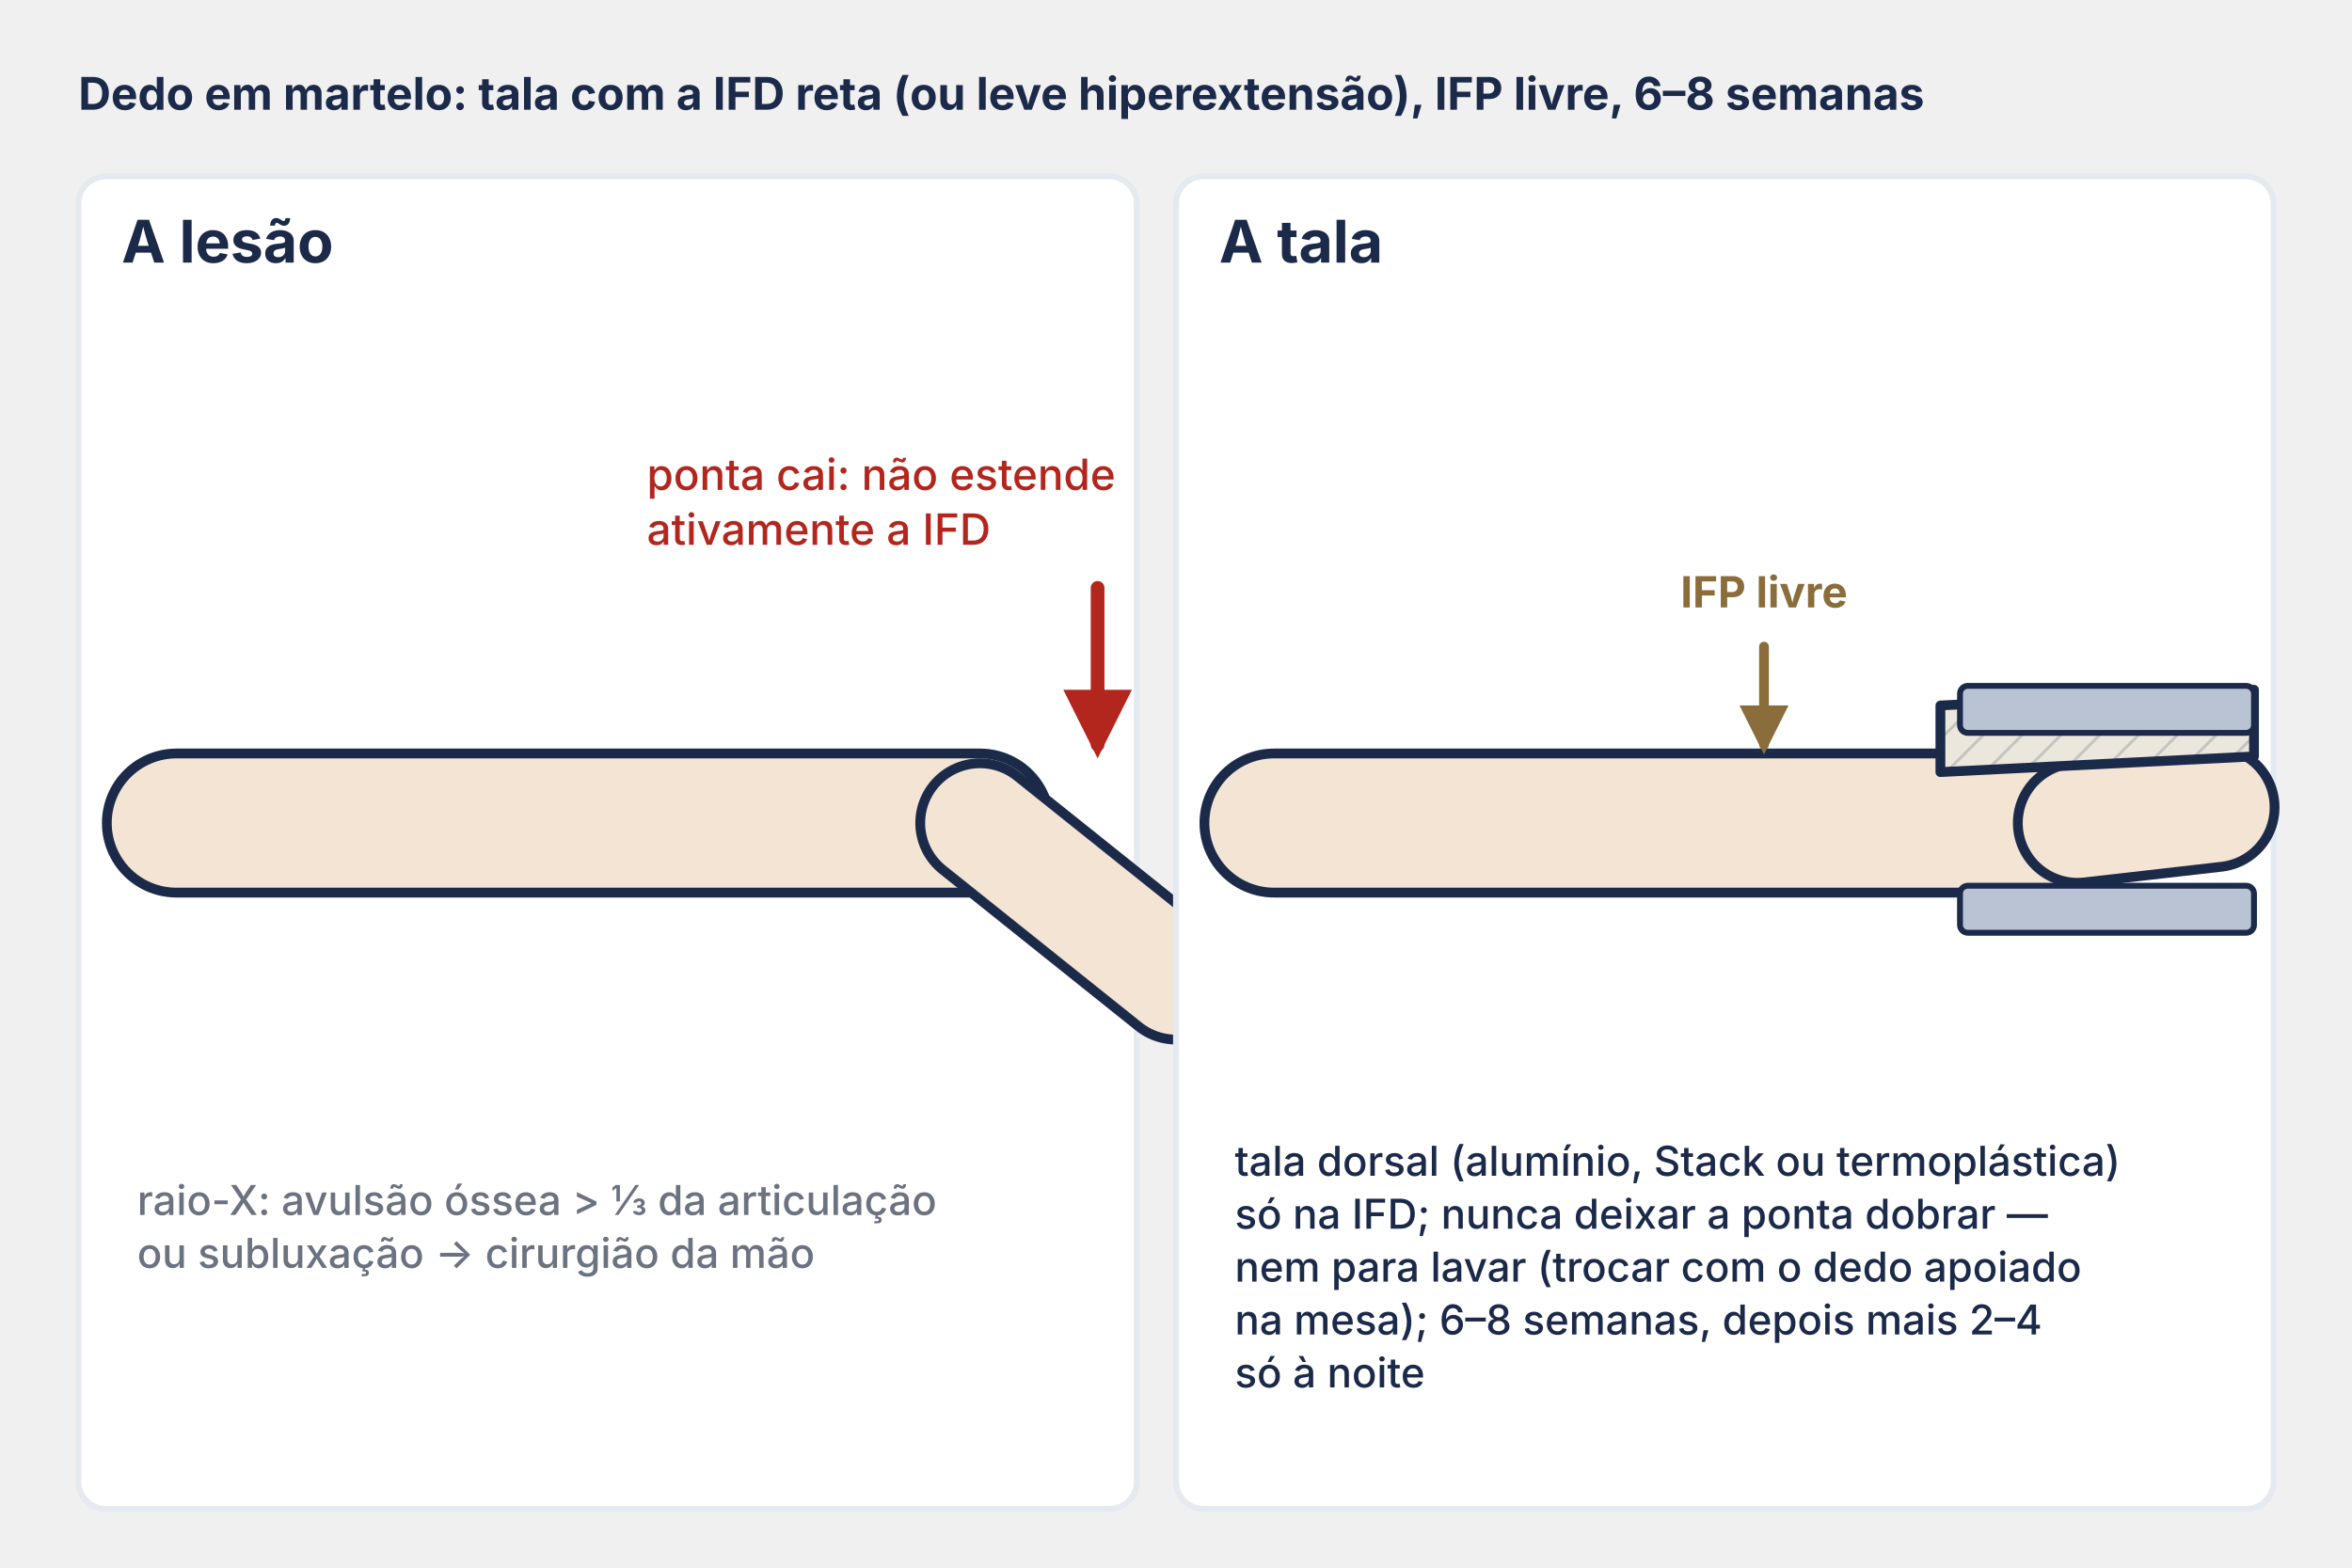
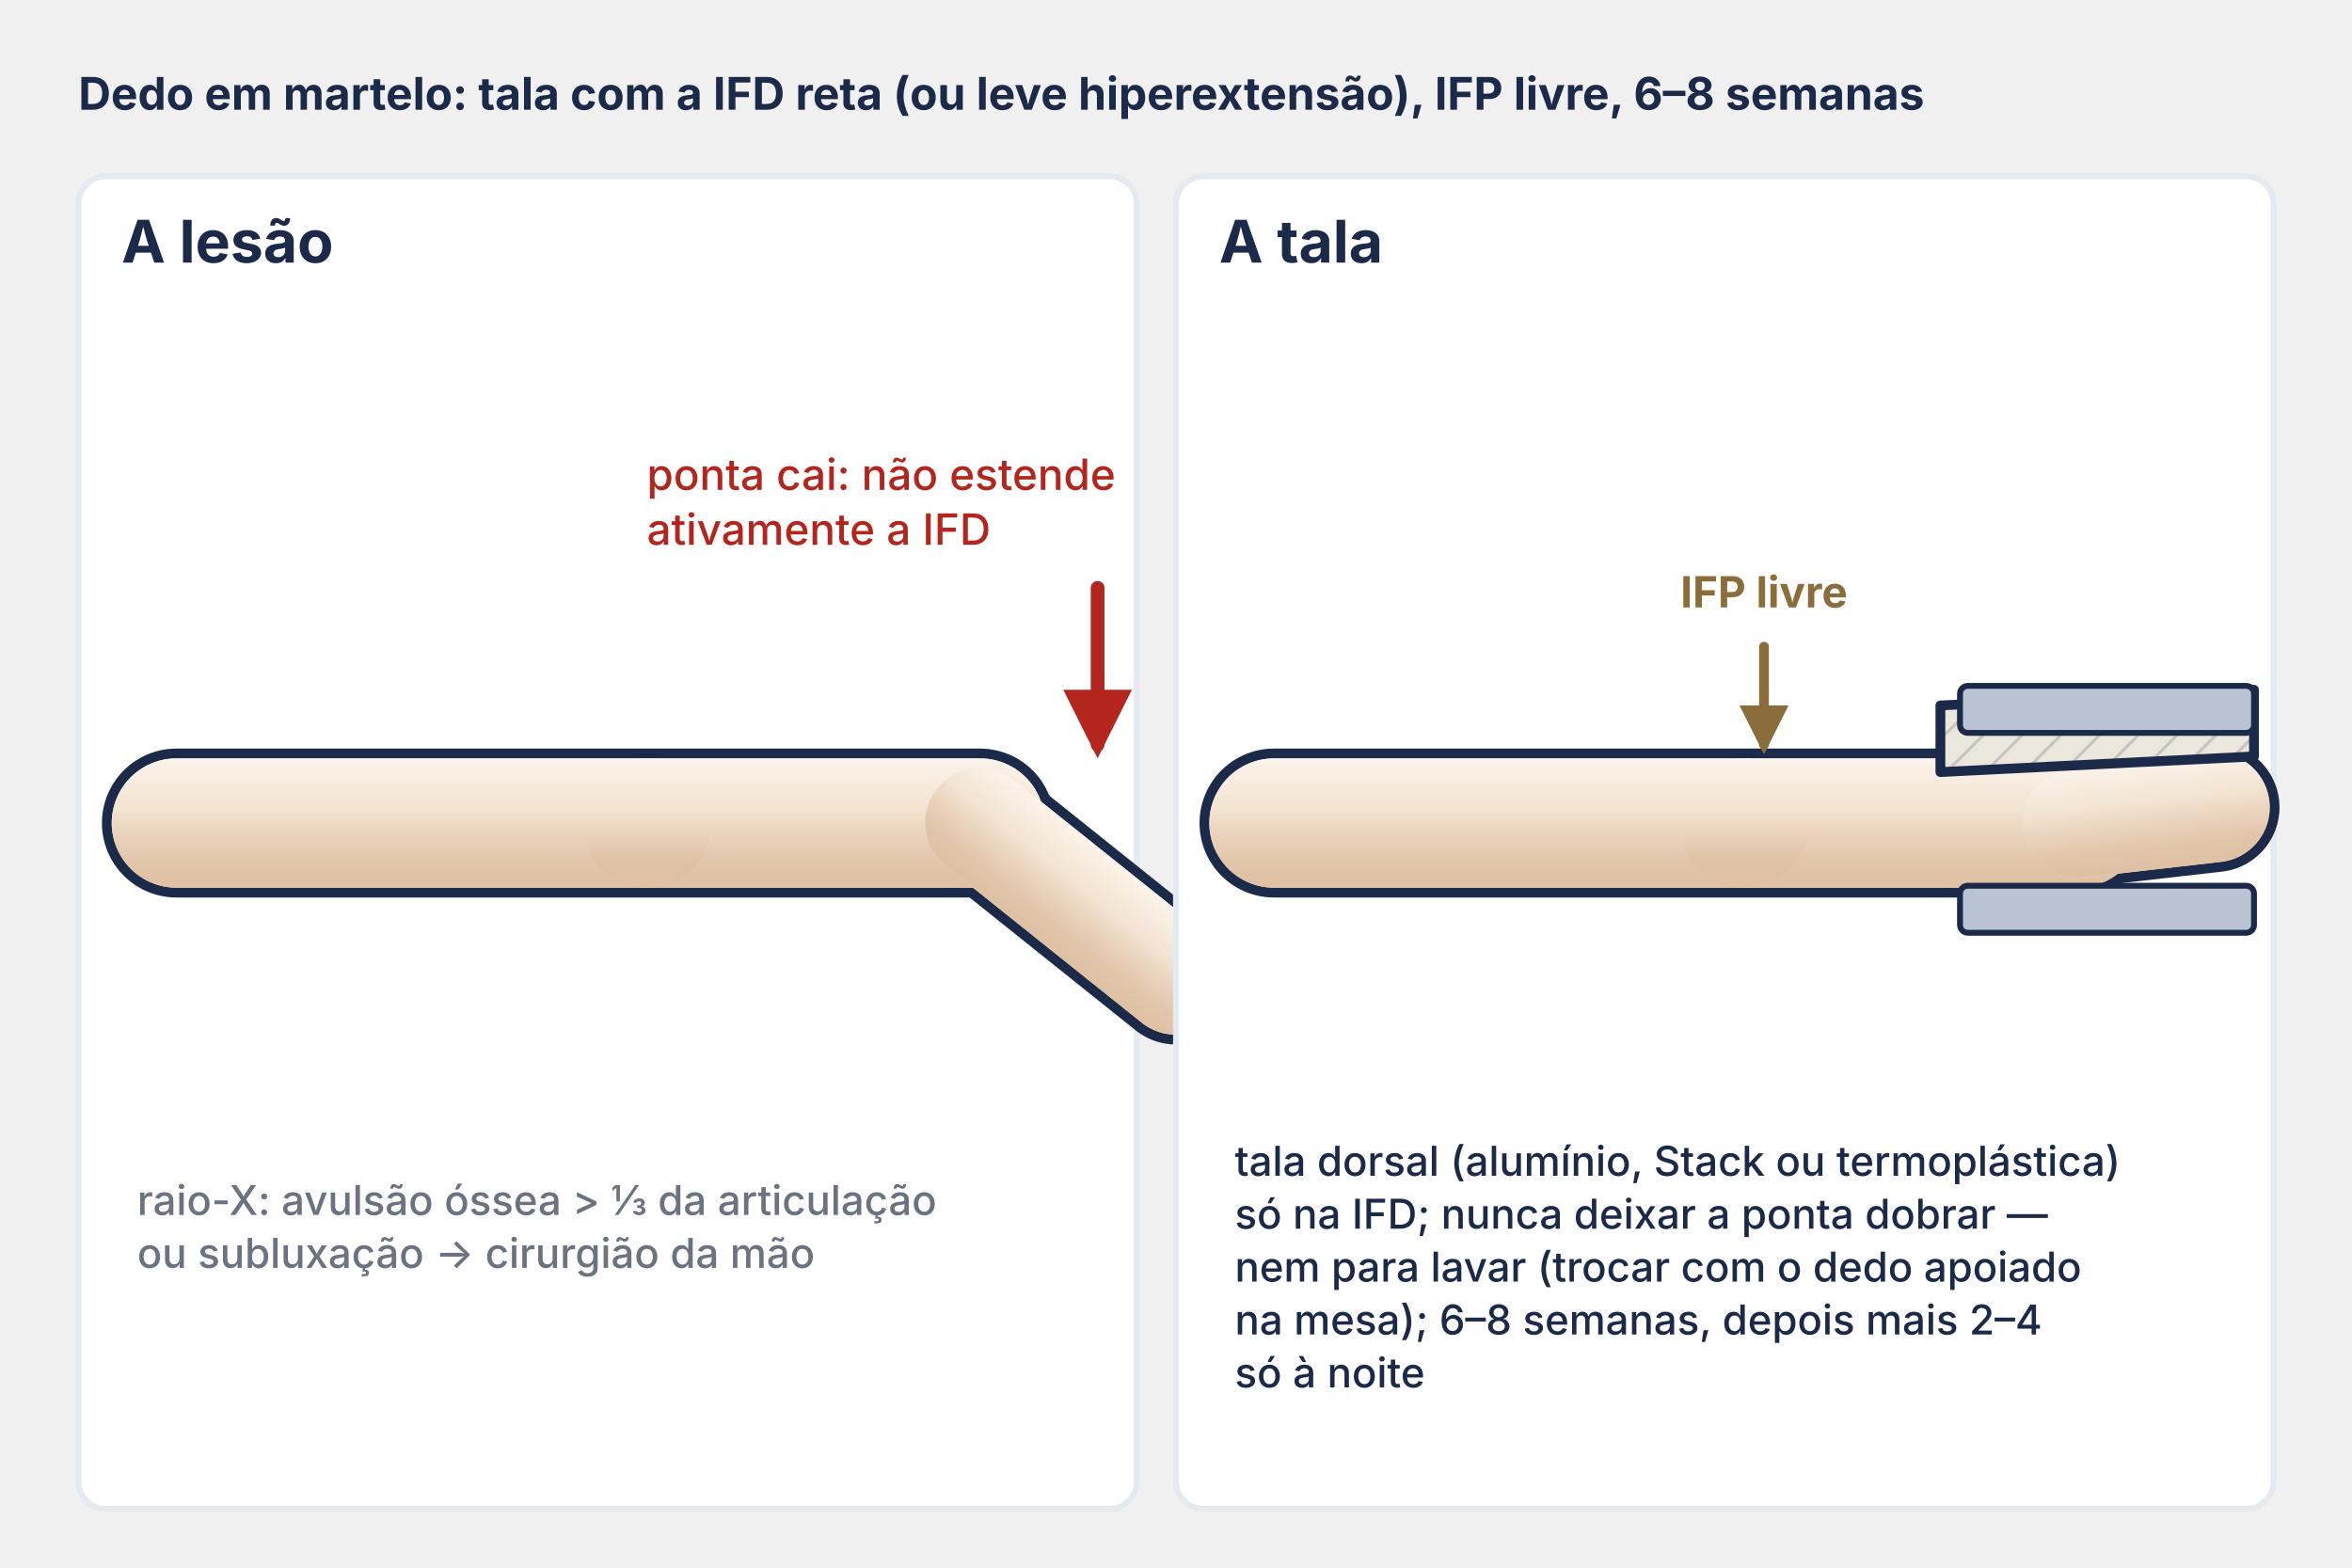
<svg xmlns="http://www.w3.org/2000/svg" viewBox="0 0 1200 800" width="1200" height="800" font-family="Inter, 'Segoe UI', Arial, sans-serif">
  <defs>
    <marker id="ah" viewBox="0 0 10 10" refX="8" refY="5" markerWidth="5" markerHeight="5" orient="auto-start-reverse">
      <path d="M0 0 L10 5 L0 10 z" fill="#8a6d3b" />
    </marker>
    <marker id="ahr" viewBox="0 0 10 10" refX="8" refY="5" markerWidth="5" markerHeight="5" orient="auto-start-reverse">
      <path d="M0 0 L10 5 L0 10 z" fill="#b3261e" />
    </marker>
    <marker id="ahn" viewBox="0 0 10 10" refX="8" refY="5" markerWidth="5" markerHeight="5" orient="auto-start-reverse">
      <path d="M0 0 L10 5 L0 10 z" fill="#1c2a4a" />
    </marker>
    <pattern id="hatch" width="14" height="14" patternUnits="userSpaceOnUse" patternTransform="rotate(45)">
      <line x1="0" y1="0" x2="0" y2="14" stroke="#1c2a4a" stroke-opacity="0.18" stroke-width="3" />
    </pattern>
    <pattern id="cotton" width="12" height="12" patternUnits="userSpaceOnUse">
      <circle cx="6" cy="6" r="2" fill="#1c2a4a" fill-opacity="0.12" />
    </pattern>
    <pattern id="cloth" width="16" height="16" patternUnits="userSpaceOnUse">
      <path d="M0 8 H16 M8 0 V16" stroke="#1c2a4a" stroke-opacity="0.08" stroke-width="2" />
    </pattern>
  </defs>
  <rect x="40" y="90" width="540" height="680" rx="14" fill="#ffffff" stroke="#e5e9f0" stroke-width="3" />
  <text x="62" y="134" font-size="30" text-anchor="start" font-weight="700" fill="#1c2a4a">A lesão</text>
  <path d="M90 420 L330 420 L500 420" fill="none" stroke="#1c2a4a" stroke-width="76" stroke-linecap="round" stroke-linejoin="round" />
+   <path d="M500 420 L600 500" fill="none" stroke="#1c2a4a" stroke-width="66" stroke-linecap="round" stroke-linejoin="round" />
  <path d="M90 420 L330 420 L500 420" fill="none" stroke="#f3e4d3" stroke-width="66" stroke-linecap="round" stroke-linejoin="round" />
-   <path d="M500 420 L600 500" fill="none" stroke="#1c2a4a" stroke-width="66" stroke-linecap="round" stroke-linejoin="round" />
+   <defs>
+     <linearGradient id="cg133" gradientUnits="userSpaceOnUse" x1="210" y1="387" x2="210" y2="453">
+       <stop offset="0" stop-color="#fbf3ea" />
+       <stop offset="0.38" stop-color="#f3e4d3" />
+       <stop offset="0.8" stop-color="#dfc0a3" stop-opacity="0.85" />
+       <stop offset="1" stop-color="#dfc0a3" />
+     </linearGradient>
+   </defs>
+   <path d="M90 420 L330 420" fill="none" stroke="url(#cg133)" stroke-width="66" stroke-linecap="round" stroke-linejoin="round" />
+   <defs>
+     <linearGradient id="cg134" gradientUnits="userSpaceOnUse" x1="415" y1="387" x2="415" y2="453">
+       <stop offset="0" stop-color="#fbf3ea" />
+       <stop offset="0.38" stop-color="#f3e4d3" />
+       <stop offset="0.8" stop-color="#dfc0a3" stop-opacity="0.85" />
+       <stop offset="1" stop-color="#dfc0a3" />
+     </linearGradient>
+   </defs>
+   <path d="M330 420 L500 420" fill="none" stroke="url(#cg134)" stroke-width="66" stroke-linecap="round" stroke-linejoin="round" />
  <path d="M500 420 L600 500" fill="none" stroke="#f3e4d3" stroke-width="56" stroke-linecap="round" stroke-linejoin="round" />
+   <defs>
+     <linearGradient id="cg135" gradientUnits="userSpaceOnUse" x1="567.5" y1="438.1" x2="532.5" y2="481.9">
+       <stop offset="0" stop-color="#fbf3ea" />
+       <stop offset="0.38" stop-color="#f3e4d3" />
+       <stop offset="0.8" stop-color="#dfc0a3" stop-opacity="0.85" />
+       <stop offset="1" stop-color="#dfc0a3" />
+     </linearGradient>
+   </defs>
+   <path d="M500 420 L600 500" fill="none" stroke="url(#cg135)" stroke-width="56" stroke-linecap="round" stroke-linejoin="round" />
  <path d="M560 300 L560 380" fill="none" stroke="#b3261e" stroke-width="7" stroke-linecap="round" stroke-linejoin="round" marker-end="url(#ahr)" />
  <text x="330" y="250" font-size="22" text-anchor="start" font-weight="500" fill="#b3261e">ponta cai: não estende</text>
  <text x="330" y="278" font-size="22" text-anchor="start" font-weight="500" fill="#b3261e">ativamente a IFD</text>
  <text x="70" y="620" font-size="21" text-anchor="start" font-weight="500" fill="#6b7280">raio-X: avulsão óssea &gt; ⅓ da articulação</text>
  <text x="70" y="647" font-size="21" text-anchor="start" font-weight="500" fill="#6b7280">ou subluxação → cirurgião da mão</text>
  <rect x="600" y="90" width="560" height="680" rx="14" fill="#ffffff" stroke="#e5e9f0" stroke-width="3" />
  <text x="622" y="134" font-size="30" text-anchor="start" font-weight="700" fill="#1c2a4a">A tala</text>
  <path d="M650 420 L890 420 L1060 420" fill="none" stroke="#1c2a4a" stroke-width="76" stroke-linecap="round" stroke-linejoin="round" />
+   <path d="M1060 420 L1130 412" fill="none" stroke="#1c2a4a" stroke-width="66" stroke-linecap="round" stroke-linejoin="round" />
  <path d="M650 420 L890 420 L1060 420" fill="none" stroke="#f3e4d3" stroke-width="66" stroke-linecap="round" stroke-linejoin="round" />
-   <path d="M1060 420 L1130 412" fill="none" stroke="#1c2a4a" stroke-width="66" stroke-linecap="round" stroke-linejoin="round" />
+   <defs>
+     <linearGradient id="cg136" gradientUnits="userSpaceOnUse" x1="770" y1="387" x2="770" y2="453">
+       <stop offset="0" stop-color="#fbf3ea" />
+       <stop offset="0.38" stop-color="#f3e4d3" />
+       <stop offset="0.8" stop-color="#dfc0a3" stop-opacity="0.85" />
+       <stop offset="1" stop-color="#dfc0a3" />
+     </linearGradient>
+   </defs>
+   <path d="M650 420 L890 420" fill="none" stroke="url(#cg136)" stroke-width="66" stroke-linecap="round" stroke-linejoin="round" />
+   <defs>
+     <linearGradient id="cg137" gradientUnits="userSpaceOnUse" x1="975" y1="387" x2="975" y2="453">
+       <stop offset="0" stop-color="#fbf3ea" />
+       <stop offset="0.38" stop-color="#f3e4d3" />
+       <stop offset="0.8" stop-color="#dfc0a3" stop-opacity="0.85" />
+       <stop offset="1" stop-color="#dfc0a3" />
+     </linearGradient>
+   </defs>
+   <path d="M890 420 L1060 420" fill="none" stroke="url(#cg137)" stroke-width="66" stroke-linecap="round" stroke-linejoin="round" />
  <path d="M1060 420 L1130 412" fill="none" stroke="#f3e4d3" stroke-width="56" stroke-linecap="round" stroke-linejoin="round" />
+   <defs>
+     <linearGradient id="cg138" gradientUnits="userSpaceOnUse" x1="1091.8" y1="388.2" x2="1098.2" y2="443.8">
+       <stop offset="0" stop-color="#fbf3ea" />
+       <stop offset="0.38" stop-color="#f3e4d3" />
+       <stop offset="0.8" stop-color="#dfc0a3" stop-opacity="0.85" />
+       <stop offset="1" stop-color="#dfc0a3" />
+     </linearGradient>
+   </defs>
+   <path d="M1060 420 L1130 412" fill="none" stroke="url(#cg138)" stroke-width="56" stroke-linecap="round" stroke-linejoin="round" />
  <path d="M990 360 L1150 352 L1150 386 L990 394 Z" fill="#ece7dc" stroke="#1c2a4a" stroke-width="5" stroke-linecap="round" stroke-linejoin="round" />
  <path d="M990 360 L1150 352 L1150 386 L990 394 Z" fill="url(#hatch)" stroke="none" stroke-width="5" stroke-linecap="round" stroke-linejoin="round" />
  <rect x="1000" y="350" width="150" height="24" rx="4" fill="#b9c3d4" stroke="#1c2a4a" stroke-width="3" />
  <rect x="1000" y="452" width="150" height="24" rx="4" fill="#b9c3d4" stroke="#1c2a4a" stroke-width="3" />
  <path d="M900 330 L900 380" fill="none" stroke="#8a6d3b" stroke-width="5" stroke-linecap="round" stroke-linejoin="round" marker-end="url(#ah)" />
  <text x="900" y="310" font-size="22" text-anchor="middle" font-weight="700" fill="#8a6d3b">IFP livre</text>
  <text x="630" y="600" font-size="21" text-anchor="start" font-weight="500" fill="#1c2a4a">tala dorsal (alumínio, Stack ou termoplástica)</text>
  <text x="630" y="627" font-size="21" text-anchor="start" font-weight="500" fill="#1c2a4a">só na IFD; nunca deixar a ponta dobrar —</text>
  <text x="630" y="654" font-size="21" text-anchor="start" font-weight="500" fill="#1c2a4a">nem para lavar (trocar com o dedo apoiado</text>
  <text x="630" y="681" font-size="21" text-anchor="start" font-weight="500" fill="#1c2a4a">na mesa); 6–8 semanas, depois mais 2–4</text>
  <text x="630" y="708" font-size="21" text-anchor="start" font-weight="500" fill="#1c2a4a">só à noite</text>
  <text x="40" y="56" font-size="23" text-anchor="start" font-weight="700" fill="#1c2a4a" data-top="1">Dedo em martelo: tala com a IFD reta (ou leve hiperextensão), IFP livre, 6–8 semanas</text>
</svg>
